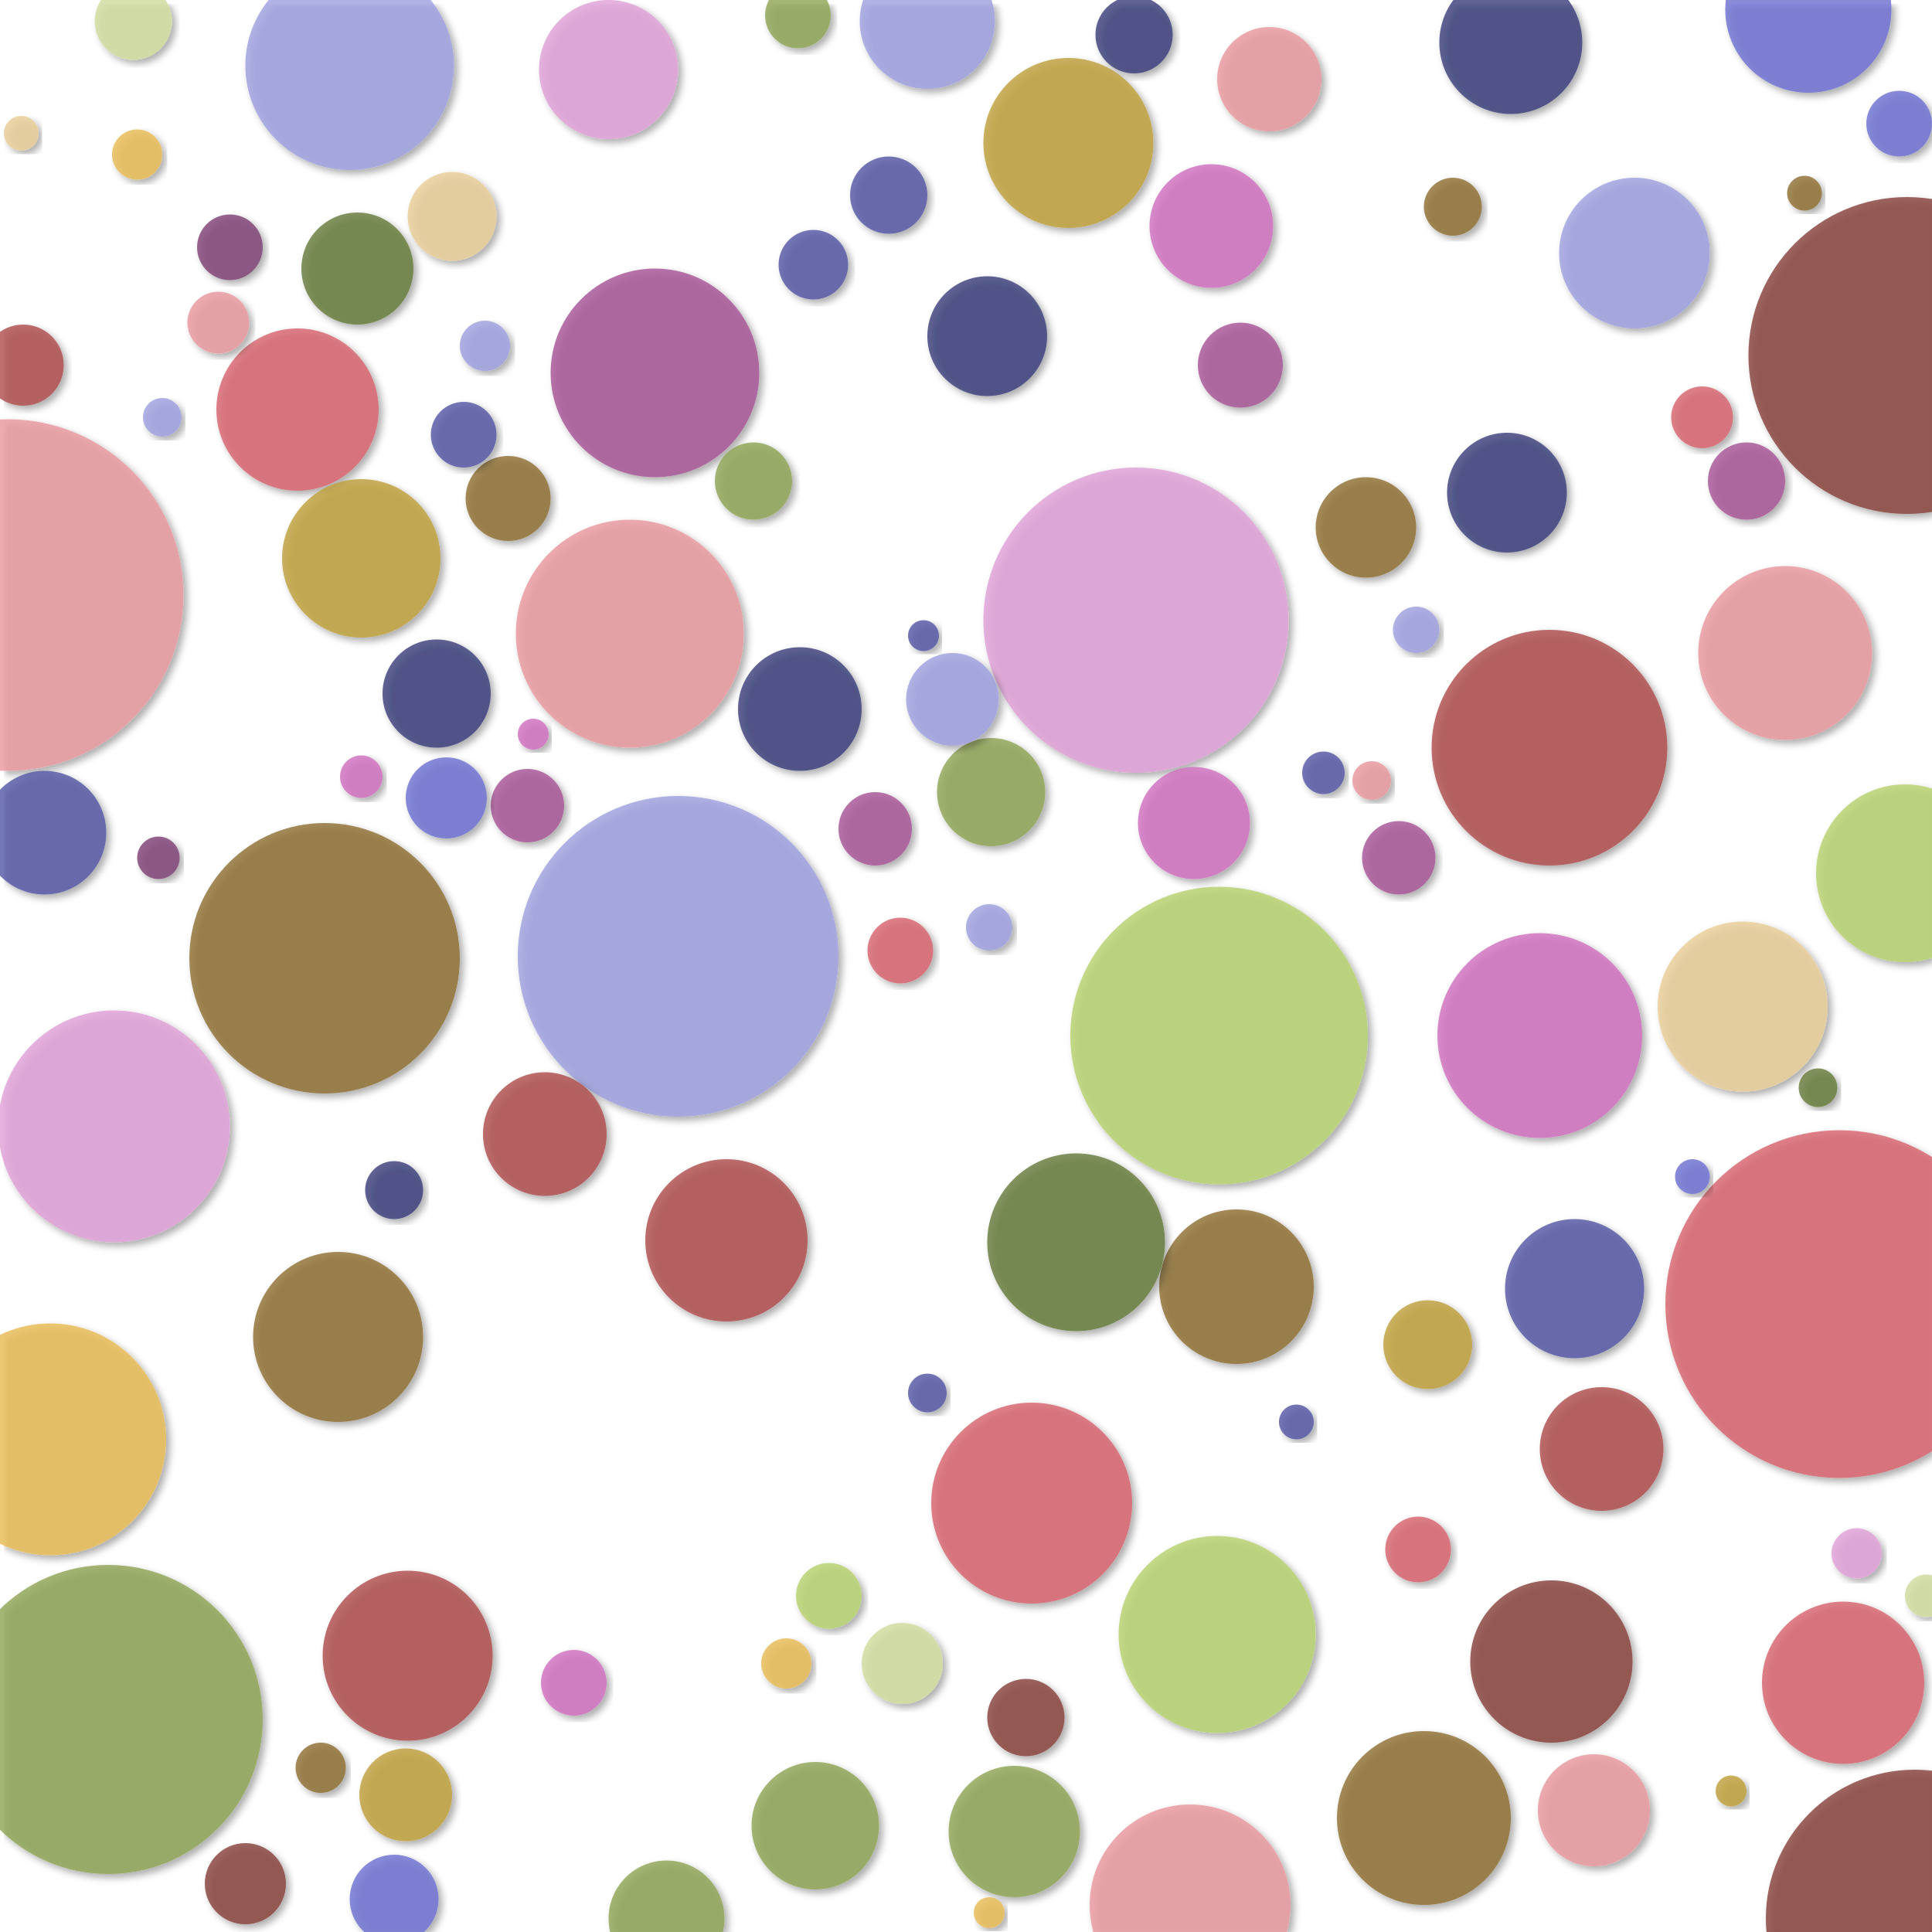
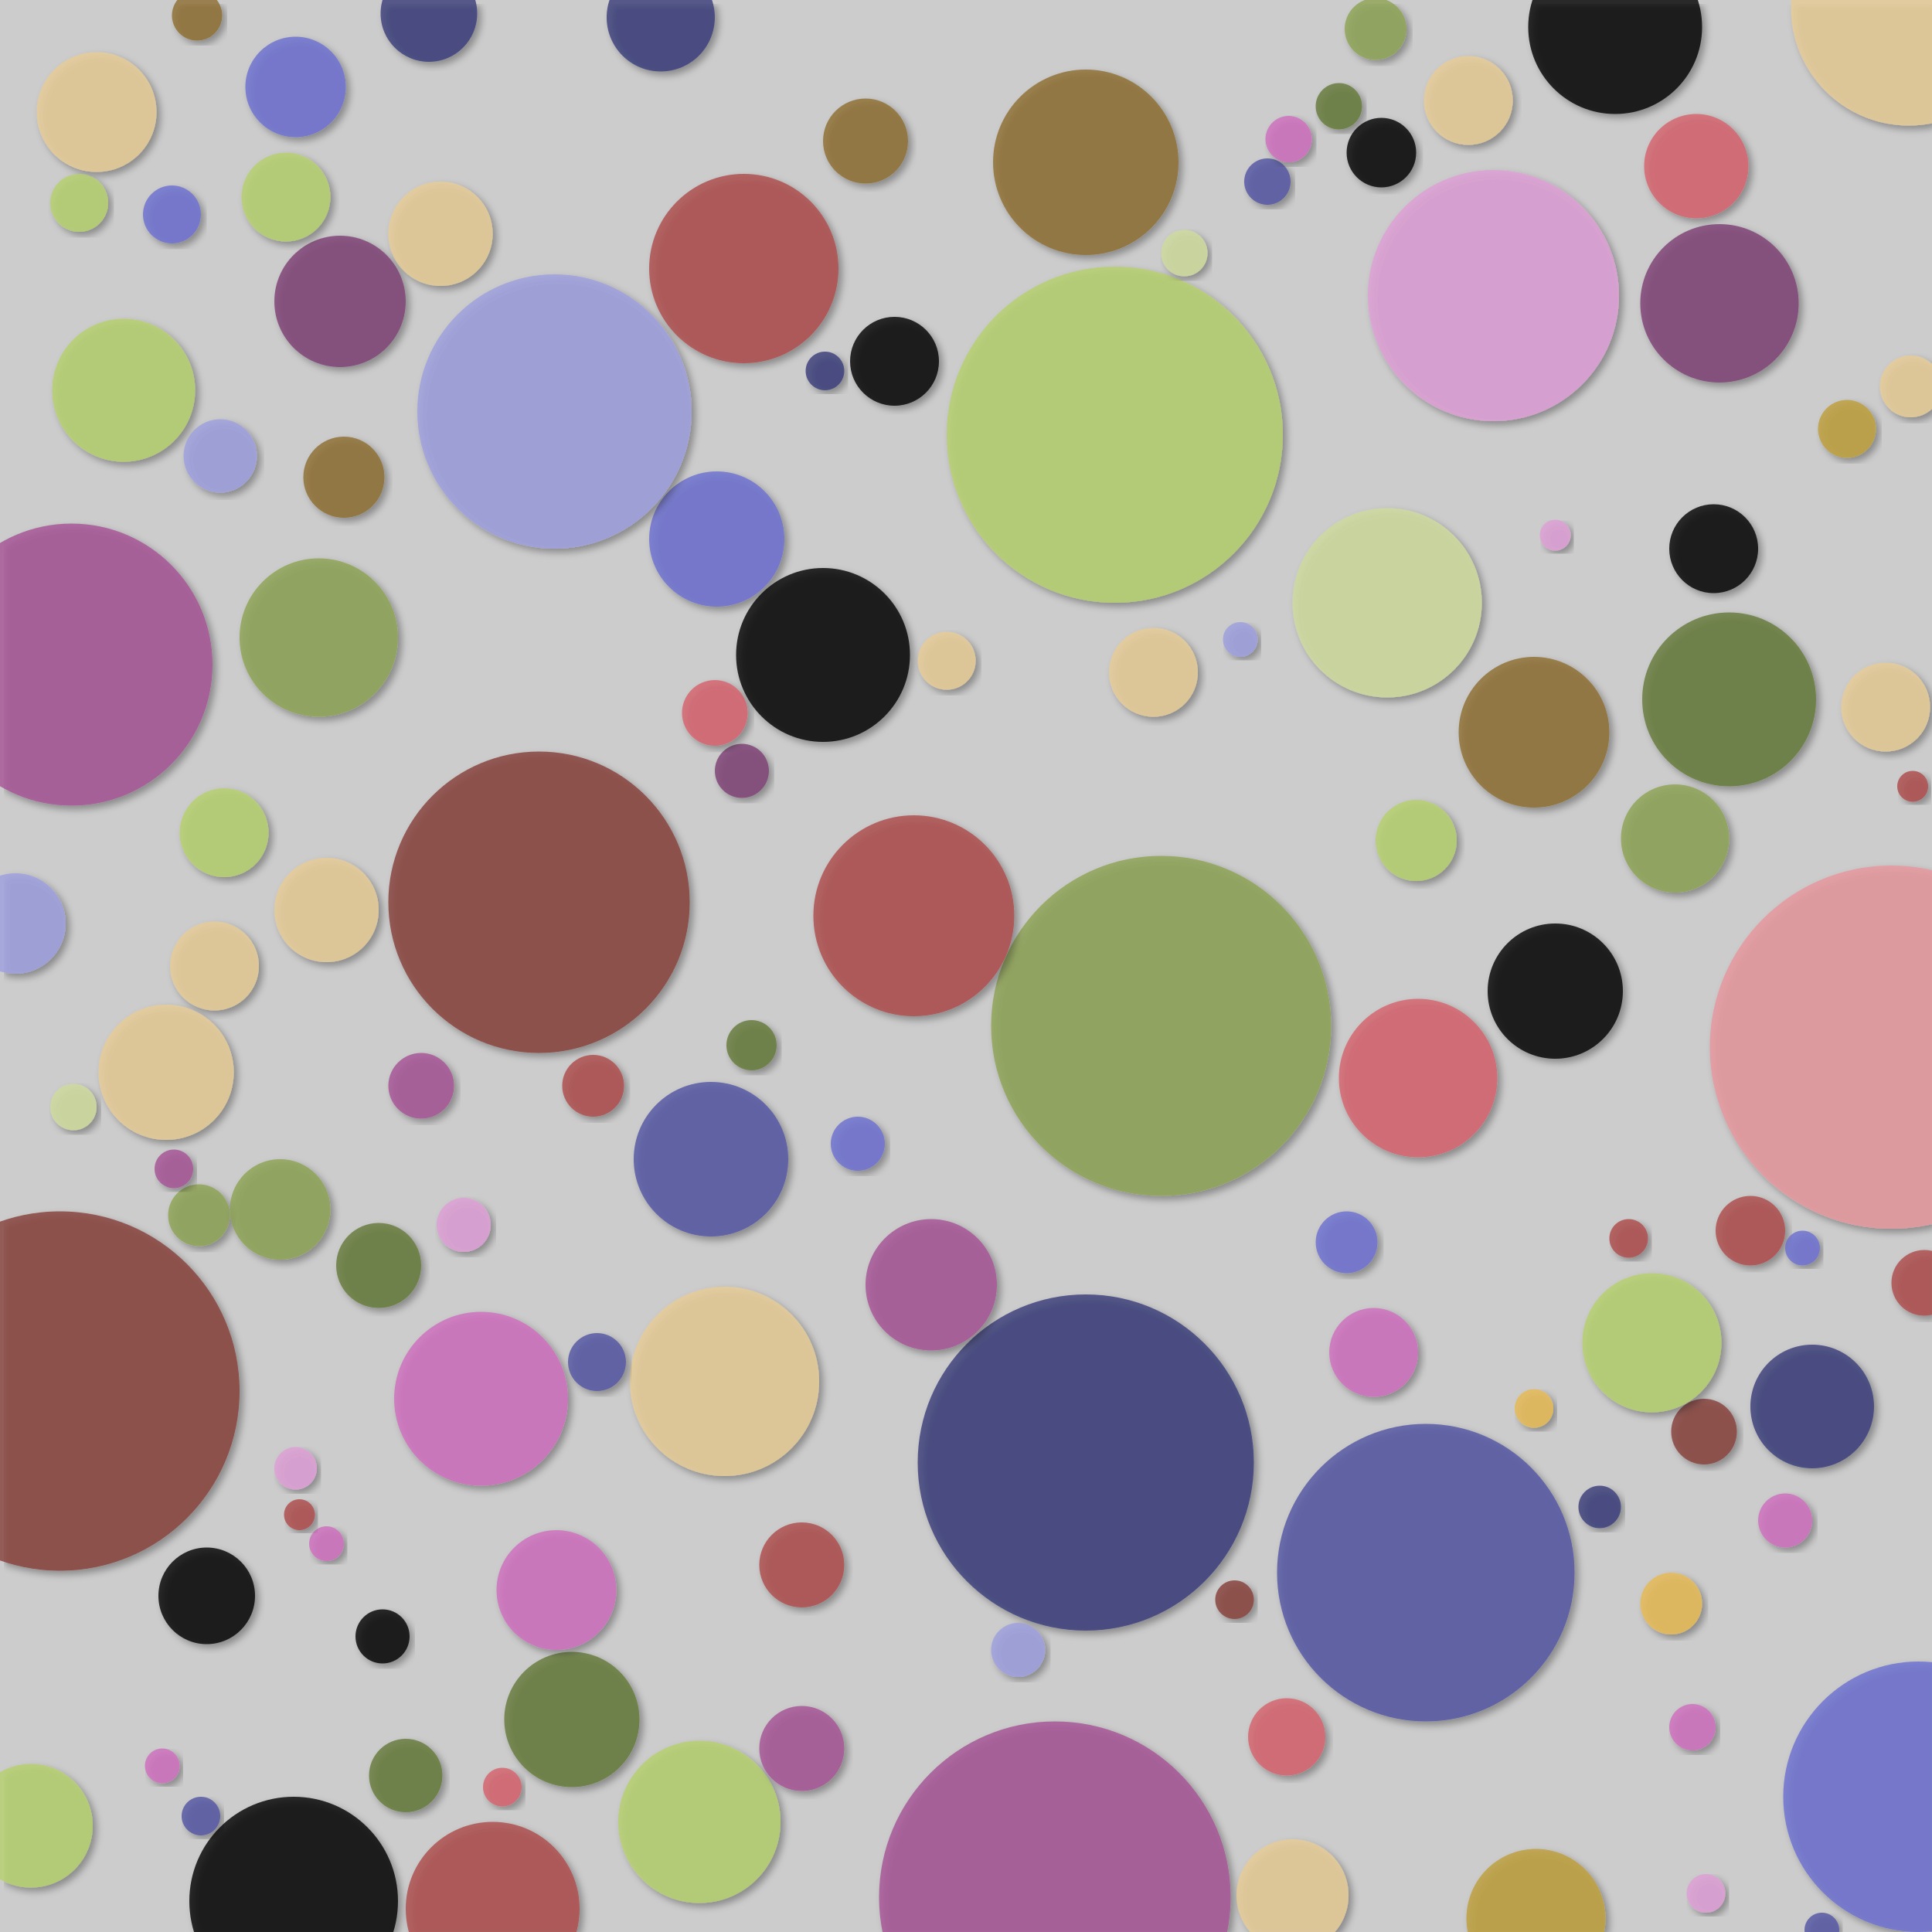
<svg xmlns="http://www.w3.org/2000/svg" viewBox="0 0 1000 1000" width="800" stroke="black" stroke-width="4">
  <filter id="shadow" color-interpolation-filters="sRGB">
    <feDropShadow dx="2" dy="2" stdDeviation="2" flood-opacity="0.4" />
  </filter>
  <filter id="shadow2" color-interpolation-filters="sRGB">
-     <feDropShadow dx="0" dy="0" stdDeviation="5.5" flood-opacity="0.8" />
+     <feDropShadow dx="0" dy="0" stdDeviation="5.5" flood-opacity=".8" />
  </filter>
-   <g fill="none" stroke="black" stroke-width="4">
-     <circle cx="480" cy="11" r="35" fill="#9c9ede" stroke="none" fill-opacity="0.8" filter="url(#shadow)" />
-     <circle cx="987" cy="184" r="82" fill="#843c39" stroke="none" fill-opacity="0.8" filter="url(#shadow)" />
-     <circle cx="710" cy="404" r="10" fill="#e7969c" stroke="none" fill-opacity="0.8" filter="url(#shadow)" />
-     <circle cx="802" cy="387" r="61" fill="#ad494a" stroke="none" fill-opacity="0.8" filter="url(#shadow)" />
-     <circle cx="782" cy="22" r="37" fill="#393b79" stroke="none" fill-opacity="0.8" filter="url(#shadow)" />
-     <circle cx="936" cy="5" r="43" fill="#6b6ecf" stroke="none" fill-opacity="0.8" filter="url(#shadow)" />
-     <circle cx="413" cy="8" r="17" fill="#8ca252" stroke="none" fill-opacity="0.8" filter="url(#shadow)" />
-     <circle cx="846" cy="131" r="39" fill="#9c9ede" stroke="none" fill-opacity="0.8" filter="url(#shadow)" />
-     <circle cx="588" cy="321" r="79" fill="#de9ed6" stroke="none" fill-opacity="0.8" filter="url(#shadow)" />
-     <circle cx="326" cy="328" r="59" fill="#e7969c" stroke="none" fill-opacity="0.8" filter="url(#shadow)" />
-     <circle cx="59" cy="583" r="60" fill="#de9ed6" stroke="none" fill-opacity="0.8" filter="url(#shadow)" />
-     <circle cx="154" cy="212" r="42" fill="#d6616b" stroke="none" fill-opacity="0.8" filter="url(#shadow)" />
-     <circle cx="534" cy="778" r="52" fill="#d6616b" stroke="none" fill-opacity="0.8" filter="url(#shadow)" />
-     <circle cx="630" cy="846" r="51" fill="#b5cf6b" stroke="none" fill-opacity="0.8" filter="url(#shadow)" />
-     <circle cx="996" cy="542" r="35" fill="" stroke="none" fill-opacity="0.8" filter="url(#shadow)" />
-     <circle cx="797" cy="536" r="53" fill="#ce6dbd" stroke="none" fill-opacity="0.8" filter="url(#shadow)" />
-     <circle cx="429" cy="826" r="17" fill="#b5cf6b" stroke="none" fill-opacity="0.8" filter="url(#shadow)" />
-     <circle cx="513" cy="410" r="28" fill="#8ca252" stroke="none" fill-opacity="0.8" filter="url(#shadow)" />
-     <circle cx="351" cy="495" r="83" fill="#9c9ede" stroke="none" fill-opacity="0.8" filter="url(#shadow)" />
-     <circle cx="803" cy="860" r="42" fill="#843c39" stroke="none" fill-opacity="0.8" filter="url(#shadow)" />
-     <circle cx="376" cy="642" r="42" fill="#ad494a" stroke="none" fill-opacity="0.8" filter="url(#shadow)" />
-     <circle cx="56" cy="890" r="80" fill="#8ca252" stroke="none" fill-opacity="0.8" filter="url(#shadow)" />
-     <circle cx="952" cy="675" r="90" fill="#d6616b" stroke="none" fill-opacity="0.8" filter="url(#shadow)" />
-     <circle cx="263" cy="258" r="22" fill="#8c6d31" stroke="none" fill-opacity="0.8" filter="url(#shadow)" />
-     <circle cx="493" cy="362" r="24" fill="#9c9ede" stroke="none" fill-opacity="0.8" filter="url(#shadow)" />
-     <circle cx="991" cy="993" r="77" fill="#843c39" stroke="none" fill-opacity="0.8" filter="url(#shadow)" />
-     <circle cx="815" cy="667" r="36" fill="#5254a3" stroke="none" fill-opacity="0.8" filter="url(#shadow)" />
-     <circle cx="640" cy="666" r="40" fill="#8c6d31" stroke="none" fill-opacity="0.8" filter="url(#shadow)" />
-     <circle cx="306" cy="757" r="90" fill="" stroke="none" fill-opacity="0.8" filter="url(#shadow)" />
-     <circle cx="512" cy="480" r="12" fill="#9c9ede" stroke="none" fill-opacity="0.8" filter="url(#shadow)" />
-     <circle cx="587" cy="18" r="20" fill="#393b79" stroke="none" fill-opacity="0.8" filter="url(#shadow)" />
-     <circle cx="875" cy="812" r="42" fill="" stroke="none" fill-opacity="0.8" filter="url(#shadow)" />
-     <circle cx="187" cy="402" r="11" fill="#ce6dbd" stroke="none" fill-opacity="0.8" filter="url(#shadow)" />
-     <circle cx="339" cy="193" r="54" fill="#a55194" stroke="none" fill-opacity="0.8" filter="url(#shadow)" />
-     <circle cx="71" cy="80" r="13" fill="#e7ba52" stroke="none" fill-opacity="0.8" filter="url(#shadow)" />
-     <circle cx="707" cy="273" r="26" fill="#8c6d31" stroke="none" fill-opacity="0.8" filter="url(#shadow)" />
-     <circle cx="82" cy="444" r="11" fill="#7b4173" stroke="none" fill-opacity="0.8" filter="url(#shadow)" />
-     <circle cx="934" cy="100" r="9" fill="#8c6d31" stroke="none" fill-opacity="0.8" filter="url(#shadow)" />
-     <circle cx="737" cy="941" r="45" fill="#8c6d31" stroke="none" fill-opacity="0.8" filter="url(#shadow)" />
-     <circle cx="557" cy="643" r="46" fill="#637939" stroke="none" fill-opacity="0.8" filter="url(#shadow)" />
-     <circle cx="4" cy="308" r="91" fill="#e7969c" stroke="none" fill-opacity="0.8" filter="url(#shadow)" />
-     <circle cx="616" cy="986" r="52" fill="#e7969c" stroke="none" fill-opacity="0.8" filter="url(#shadow)" />
-     <circle cx="251" cy="179" r="13" fill="#9c9ede" stroke="none" fill-opacity="0.8" filter="url(#shadow)" />
-     <circle cx="881" cy="216" r="16" fill="#d6616b" stroke="none" fill-opacity="0.8" filter="url(#shadow)" />
-     <circle cx="444" cy="281" r="42" fill="" stroke="none" fill-opacity="0.8" filter="url(#shadow)" />
-     <circle cx="501" cy="555" r="38" fill="" stroke="none" fill-opacity="0.8" filter="url(#shadow)" />
-     <circle cx="902" cy="521" r="44" fill="#e7cb94" stroke="none" fill-opacity="0.8" filter="url(#shadow)" />
-     <circle cx="407" cy="861" r="13" fill="#e7ba52" stroke="none" fill-opacity="0.8" filter="url(#shadow)" />
-     <circle cx="168" cy="496" r="70" fill="#8c6d31" stroke="none" fill-opacity="0.8" filter="url(#shadow)" />
-     <circle cx="453" cy="429" r="19" fill="#a55194" stroke="none" fill-opacity="0.8" filter="url(#shadow)" />
-     <circle cx="739" cy="696" r="23" fill="#bd9e39" stroke="none" fill-opacity="0.8" filter="url(#shadow)" />
-     <circle cx="734" cy="802" r="17" fill="#d6616b" stroke="none" fill-opacity="0.8" filter="url(#shadow)" />
-     <circle cx="69" cy="11" r="20" fill="#cedb9c" stroke="none" fill-opacity="0.8" filter="url(#shadow)" />
-     <circle cx="460" cy="101" r="20" fill="#5254a3" stroke="none" fill-opacity="0.8" filter="url(#shadow)" />
-     <circle cx="181" cy="34" r="54" fill="#9c9ede" stroke="none" fill-opacity="0.8" filter="url(#shadow)" />
-     <circle cx="315" cy="36" r="36" fill="#de9ed6" stroke="none" fill-opacity="0.8" filter="url(#shadow)" />
-     <circle cx="127" cy="975" r="21" fill="#843c39" stroke="none" fill-opacity="0.8" filter="url(#shadow)" />
-     <circle cx="390" cy="249" r="20" fill="#8ca252" stroke="none" fill-opacity="0.8" filter="url(#shadow)" />
-     <circle cx="373" cy="87" r="18" fill="" stroke="none" fill-opacity="0.8" filter="url(#shadow)" />
-     <circle cx="421" cy="137" r="18" fill="#5254a3" stroke="none" fill-opacity="0.8" filter="url(#shadow)" />
-     <circle cx="924" cy="338" r="45" fill="#e7969c" stroke="none" fill-opacity="0.8" filter="url(#shadow)" />
-     <circle cx="345" cy="993" r="30" fill="#8ca252" stroke="none" fill-opacity="0.8" filter="url(#shadow)" />
-     <circle cx="119" cy="128" r="17" fill="#7b4173" stroke="none" fill-opacity="0.8" filter="url(#shadow)" />
-     <circle cx="525" cy="948" r="34" fill="#8ca252" stroke="none" fill-opacity="0.8" filter="url(#shadow)" />
-     <circle cx="631" cy="536" r="77" fill="#b5cf6b" stroke="none" fill-opacity="0.8" filter="url(#shadow)" />
-     <circle cx="671" cy="736" r="9" fill="#5254a3" stroke="none" fill-opacity="0.8" filter="url(#shadow)" />
-     <circle cx="84" cy="216" r="10" fill="#9c9ede" stroke="none" fill-opacity="0.8" filter="url(#shadow)" />
-     <circle cx="422" cy="945" r="33" fill="#8ca252" stroke="none" fill-opacity="0.8" filter="url(#shadow)" />
-     <circle cx="210" cy="929" r="24" fill="#bd9e39" stroke="none" fill-opacity="0.8" filter="url(#shadow)" />
-     <circle cx="240" cy="225" r="17" fill="#5254a3" stroke="none" fill-opacity="0.8" filter="url(#shadow)" />
-     <circle cx="234" cy="112" r="23" fill="#e7cb94" stroke="none" fill-opacity="0.8" filter="url(#shadow)" />
-     <circle cx="26" cy="745" r="60" fill="#e7ba52" stroke="none" fill-opacity="0.8" filter="url(#shadow)" />
-     <circle cx="986" cy="452" r="46" fill="#b5cf6b" stroke="none" fill-opacity="0.8" filter="url(#shadow)" />
-     <circle cx="657" cy="41" r="27" fill="#e7969c" stroke="none" fill-opacity="0.8" filter="url(#shadow)" />
-     <circle cx="627" cy="117" r="32" fill="#ce6dbd" stroke="none" fill-opacity="0.8" filter="url(#shadow)" />
-     <circle cx="904" cy="249" r="20" fill="#a55194" stroke="none" fill-opacity="0.8" filter="url(#shadow)" />
-     <circle cx="714" cy="172" r="48" fill="" stroke="none" fill-opacity="0.8" filter="url(#shadow)" />
-     <circle cx="187" cy="289" r="41" fill="#bd9e39" stroke="none" fill-opacity="0.8" filter="url(#shadow)" />
-     <circle cx="185" cy="139" r="29" fill="#637939" stroke="none" fill-opacity="0.8" filter="url(#shadow)" />
-     <circle cx="273" cy="417" r="19" fill="#a55194" stroke="none" fill-opacity="0.8" filter="url(#shadow)" />
-     <circle cx="175" cy="692" r="44" fill="#8c6d31" stroke="none" fill-opacity="0.8" filter="url(#shadow)" />
-     <circle cx="226" cy="359" r="28" fill="#393b79" stroke="none" fill-opacity="0.8" filter="url(#shadow)" />
-     <circle cx="511" cy="174" r="31" fill="#393b79" stroke="none" fill-opacity="0.8" filter="url(#shadow)" />
-     <circle cx="618" cy="426" r="29" fill="#ce6dbd" stroke="none" fill-opacity="0.8" filter="url(#shadow)" />
-     <circle cx="829" cy="750" r="32" fill="#ad494a" stroke="none" fill-opacity="0.8" filter="url(#shadow)" />
-     <circle cx="724" cy="444" r="19" fill="#a55194" stroke="none" fill-opacity="0.8" filter="url(#shadow)" />
-     <circle cx="642" cy="189" r="22" fill="#a55194" stroke="none" fill-opacity="0.8" filter="url(#shadow)" />
-     <circle cx="118" cy="269" r="24" fill="" stroke="none" fill-opacity="0.8" filter="url(#shadow)" />
-     <circle cx="983" cy="64" r="17" fill="#6b6ecf" stroke="none" fill-opacity="0.8" filter="url(#shadow)" />
-     <circle cx="685" cy="400" r="11" fill="#5254a3" stroke="none" fill-opacity="0.8" filter="url(#shadow)" />
-     <circle cx="297" cy="871" r="17" fill="#ce6dbd" stroke="none" fill-opacity="0.8" filter="url(#shadow)" />
-     <circle cx="876" cy="609" r="9" fill="#6b6ecf" stroke="none" fill-opacity="0.8" filter="url(#shadow)" />
-     <circle cx="466" cy="492" r="17" fill="#d6616b" stroke="none" fill-opacity="0.8" filter="url(#shadow)" />
-     <circle cx="113" cy="167" r="16" fill="#e7969c" stroke="none" fill-opacity="0.8" filter="url(#shadow)" />
-     <circle cx="780" cy="255" r="31" fill="#393b79" stroke="none" fill-opacity="0.8" filter="url(#shadow)" />
-     <circle cx="276" cy="380" r="8" fill="#ce6dbd" stroke="none" fill-opacity="0.8" filter="url(#shadow)" />
-     <circle cx="478" cy="329" r="8" fill="#5254a3" stroke="none" fill-opacity="0.8" filter="url(#shadow)" />
-     <circle cx="204" cy="616" r="15" fill="#393b79" stroke="none" fill-opacity="0.8" filter="url(#shadow)" />
-     <circle cx="414" cy="367" r="32" fill="#393b79" stroke="none" fill-opacity="0.8" filter="url(#shadow)" />
-     <circle cx="312" cy="905" r="13" fill="" stroke="none" fill-opacity="0.8" filter="url(#shadow)" />
-     <circle cx="752" cy="107" r="15" fill="#8c6d31" stroke="none" fill-opacity="0.8" filter="url(#shadow)" />
-     <circle cx="166" cy="915" r="13" fill="#8c6d31" stroke="none" fill-opacity="0.8" filter="url(#shadow)" />
-     <circle cx="701" cy="644" r="13" fill="" stroke="none" fill-opacity="0.8" filter="url(#shadow)" />
-     <circle cx="211" cy="857" r="44" fill="#ad494a" stroke="none" fill-opacity="0.8" filter="url(#shadow)" />
-     <circle cx="553" cy="74" r="44" fill="#bd9e39" stroke="none" fill-opacity="0.8" filter="url(#shadow)" />
-     <circle cx="997" cy="826" r="11" fill="#cedb9c" stroke="none" fill-opacity="0.8" filter="url(#shadow)" />
-     <circle cx="896" cy="927" r="8" fill="#bd9e39" stroke="none" fill-opacity="0.8" filter="url(#shadow)" />
-     <circle cx="531" cy="889" r="20" fill="#843c39" stroke="none" fill-opacity="0.8" filter="url(#shadow)" />
-     <circle cx="733" cy="326" r="12" fill="#9c9ede" stroke="none" fill-opacity="0.8" filter="url(#shadow)" />
-     <circle cx="825" cy="937" r="29" fill="#e7969c" stroke="none" fill-opacity="0.8" filter="url(#shadow)" />
-     <circle cx="961" cy="804" r="13" fill="#de9ed6" stroke="none" fill-opacity="0.8" filter="url(#shadow)" />
-     <circle cx="204" cy="983" r="23" fill="#6b6ecf" stroke="none" fill-opacity="0.8" filter="url(#shadow)" />
-     <circle cx="11" cy="69" r="9" fill="#e7cb94" stroke="none" fill-opacity="0.8" filter="url(#shadow)" />
-     <circle cx="467" cy="861" r="21" fill="#cedb9c" stroke="none" fill-opacity="0.8" filter="url(#shadow)" />
-     <circle cx="480" cy="721" r="10" fill="#5254a3" stroke="none" fill-opacity="0.8" filter="url(#shadow)" />
-     <circle cx="23" cy="431" r="32" fill="#5254a3" stroke="none" fill-opacity="0.8" filter="url(#shadow)" />
-     <circle cx="282" cy="587" r="32" fill="#ad494a" stroke="none" fill-opacity="0.8" filter="url(#shadow)" />
-     <circle cx="12" cy="189" r="21" fill="#ad494a" stroke="none" fill-opacity="0.8" filter="url(#shadow)" />
-     <circle cx="231" cy="413" r="21" fill="#6b6ecf" stroke="none" fill-opacity="0.8" filter="url(#shadow)" />
-     <circle cx="941" cy="563" r="10" fill="#637939" stroke="none" fill-opacity="0.8" filter="url(#shadow)" />
-     <circle cx="512" cy="990" r="8" fill="#e7ba52" stroke="none" fill-opacity="0.8" filter="url(#shadow)" />
-     <circle cx="954" cy="871" r="42" fill="#d6616b" stroke="none" fill-opacity="0.8" filter="url(#shadow)" />
-     <circle cx="872" cy="373" r="9" fill="" stroke="none" fill-opacity="0.8" filter="url(#shadow)" />
+   <g>
+     <rect x="0" y="0" width="100%" height="100%" fill="#ccc" stroke-width="8" stroke="none" />
+     <circle cx="279" cy="467" r="78" fill="#843c39" stroke="none" fill-opacity="0.8" filter="url(#shadow)" />
+     <circle cx="773" cy="153" r="65" fill="#de9ed6" stroke="none" fill-opacity="0.8" filter="url(#shadow)" />
+     <circle cx="562" cy="84" r="48" fill="#8c6d31" stroke="none" fill-opacity="0.8" filter="url(#shadow)" />
+     <circle cx="577" cy="225" r="87" fill="#b5cf6b" stroke="none" fill-opacity="0.8" filter="url(#shadow)" />
+     <circle cx="562" cy="757" r="87" fill="#393b79" stroke="none" fill-opacity="0.8" filter="url(#shadow)" />
+     <circle cx="64" cy="202" r="37" fill="#b5cf6b" stroke="none" fill-opacity="0.8" filter="url(#shadow)" />
+     <circle cx="546" cy="982" r="91" fill="#a55194" stroke="none" fill-opacity="0.8" filter="url(#shadow)" />
+     <circle cx="601" cy="531" r="88" fill="#8ca252" stroke="none" fill-opacity="0.8" filter="url(#shadow)" />
+     <circle cx="979" cy="542" r="94" fill="#e7969c" stroke="none" fill-opacity="0.8" filter="url(#shadow)" />
+     <circle cx="296" cy="890" r="35" fill="#637939" stroke="none" fill-opacity="0.8" filter="url(#shadow)" />
+     <circle cx="375" cy="715" r="49" fill="#e7cb94" stroke="none" fill-opacity="0.8" filter="url(#shadow)" />
+     <circle cx="222" cy="7" r="25" fill="#393b79" stroke="none" fill-opacity="0.8" filter="url(#shadow)" />
+     <circle cx="342" cy="9" r="28" fill="#393b79" stroke="none" fill-opacity="0.8" filter="url(#shadow)" />
+     <circle cx="795" cy="993" r="36" fill="#bd9e39" stroke="none" fill-opacity="0.8" filter="url(#shadow)" />
+     <circle cx="385" cy="139" r="49" fill="#ad494a" stroke="none" fill-opacity="0.8" filter="url(#shadow)" />
+     <circle cx="152" cy="984" r="54" fill="" stroke="none" fill-opacity="0.8" filter="url(#shadow)" />
+     <circle cx="198" cy="847" r="14" fill="" stroke="none" fill-opacity="0.8" filter="url(#shadow)" />
+     <circle cx="988" cy="4" r="61" fill="#e7cb94" stroke="none" fill-opacity="0.8" filter="url(#shadow)" />
+     <circle cx="712" cy="15" r="16" fill="#8ca252" stroke="none" fill-opacity="0.8" filter="url(#shadow)" />
+     <circle cx="116" cy="431" r="23" fill="#b5cf6b" stroke="none" fill-opacity="0.8" filter="url(#shadow)" />
+     <circle cx="734" cy="558" r="41" fill="#d6616b" stroke="none" fill-opacity="0.8" filter="url(#shadow)" />
+     <circle cx="976" cy="366" r="23" fill="#e7cb94" stroke="none" fill-opacity="0.8" filter="url(#shadow)" />
+     <circle cx="371" cy="279" r="35" fill="#6b6ecf" stroke="none" fill-opacity="0.8" filter="url(#shadow)" />
+     <circle cx="111" cy="500" r="23" fill="#e7cb94" stroke="none" fill-opacity="0.8" filter="url(#shadow)" />
+     <circle cx="50" cy="58" r="31" fill="#e7cb94" stroke="none" fill-opacity="0.8" filter="url(#shadow)" />
+     <circle cx="249" cy="724" r="45" fill="#ce6dbd" stroke="none" fill-opacity="0.8" filter="url(#shadow)" />
+     <circle cx="196" cy="655" r="22" fill="#637939" stroke="none" fill-opacity="0.8" filter="url(#shadow)" />
+     <circle cx="287" cy="213" r="71" fill="#9c9ede" stroke="none" fill-opacity="0.8" filter="url(#shadow)" />
+     <circle cx="895" cy="362" r="45" fill="#637939" stroke="none" fill-opacity="0.8" filter="url(#shadow)" />
+     <circle cx="738" cy="814" r="77" fill="#5254a3" stroke="none" fill-opacity="0.8" filter="url(#shadow)" />
+     <circle cx="718" cy="312" r="49" fill="#cedb9c" stroke="none" fill-opacity="0.8" filter="url(#shadow)" />
+     <circle cx="473" cy="474" r="52" fill="#ad494a" stroke="none" fill-opacity="0.8" filter="url(#shadow)" />
+     <circle cx="938" cy="728" r="32" fill="#393b79" stroke="none" fill-opacity="0.8" filter="url(#shadow)" />
+     <circle cx="878" cy="86" r="27" fill="#d6616b" stroke="none" fill-opacity="0.8" filter="url(#shadow)" />
+     <circle cx="415" cy="810" r="22" fill="#ad494a" stroke="none" fill-opacity="0.8" filter="url(#shadow)" />
+     <circle cx="178" cy="247" r="21" fill="#8c6d31" stroke="none" fill-opacity="0.8" filter="url(#shadow)" />
+     <circle cx="31" cy="720" r="93" fill="#843c39" stroke="none" fill-opacity="0.8" filter="url(#shadow)" />
+     <circle cx="389" cy="541" r="13" fill="#637939" stroke="none" fill-opacity="0.8" filter="url(#shadow)" />
+     <circle cx="887" cy="284" r="23" fill="" stroke="none" fill-opacity="0.8" filter="url(#shadow)" />
+     <circle cx="794" cy="379" r="39" fill="#8c6d31" stroke="none" fill-opacity="0.8" filter="url(#shadow)" />
+     <circle cx="711" cy="700" r="23" fill="#ce6dbd" stroke="none" fill-opacity="0.8" filter="url(#shadow)" />
+     <circle cx="38" cy="573" r="12" fill="#cedb9c" stroke="none" fill-opacity="0.8" filter="url(#shadow)" />
+     <circle cx="37" cy="344" r="73" fill="#a55194" stroke="none" fill-opacity="0.8" filter="url(#shadow)" />
+     <circle cx="307" cy="562" r="16" fill="#ad494a" stroke="none" fill-opacity="0.8" filter="url(#shadow)" />
+     <circle cx="906" cy="637" r="18" fill="#ad494a" stroke="none" fill-opacity="0.8" filter="url(#shadow)" />
+     <circle cx="805" cy="277" r="8" fill="#de9ed6" stroke="none" fill-opacity="0.8" filter="url(#shadow)" />
+     <circle cx="86" cy="555" r="35" fill="#e7cb94" stroke="none" fill-opacity="0.8" filter="url(#shadow)" />
+     <circle cx="448" cy="73" r="22" fill="#8c6d31" stroke="none" fill-opacity="0.8" filter="url(#shadow)" />
+     <circle cx="444" cy="592" r="14" fill="#6b6ecf" stroke="none" fill-opacity="0.8" filter="url(#shadow)" />
+     <circle cx="176" cy="156" r="34" fill="#7b4173" stroke="none" fill-opacity="0.8" filter="url(#shadow)" />
+     <circle cx="882" cy="741" r="17" fill="#843c39" stroke="none" fill-opacity="0.8" filter="url(#shadow)" />
+     <circle cx="103" cy="629" r="16" fill="#8ca252" stroke="none" fill-opacity="0.8" filter="url(#shadow)" />
+     <circle cx="145" cy="626" r="26" fill="#8ca252" stroke="none" fill-opacity="0.8" filter="url(#shadow)" />
+     <circle cx="165" cy="330" r="41" fill="#8ca252" stroke="none" fill-opacity="0.8" filter="url(#shadow)" />
+     <circle cx="993" cy="930" r="70" fill="#6b6ecf" stroke="none" fill-opacity="0.8" filter="url(#shadow)" />
+     <circle cx="715" cy="79" r="18" fill="" stroke="none" fill-opacity="0.8" filter="url(#shadow)" />
+     <circle cx="890" cy="157" r="41" fill="#7b4173" stroke="none" fill-opacity="0.8" filter="url(#shadow)" />
+     <circle cx="169" cy="799" r="9" fill="#ce6dbd" stroke="none" fill-opacity="0.8" filter="url(#shadow)" />
+     <circle cx="693" cy="55" r="12" fill="#637939" stroke="none" fill-opacity="0.8" filter="url(#shadow)" />
+     <circle cx="384" cy="399" r="14" fill="#7b4173" stroke="none" fill-opacity="0.8" filter="url(#shadow)" />
+     <circle cx="656" cy="94" r="12" fill="#5254a3" stroke="none" fill-opacity="0.8" filter="url(#shadow)" />
+     <circle cx="370" cy="369" r="17" fill="#d6616b" stroke="none" fill-opacity="0.8" filter="url(#shadow)" />
+     <circle cx="805" cy="513" r="35" fill="" stroke="none" fill-opacity="0.8" filter="url(#shadow)" />
+     <circle cx="362" cy="943" r="42" fill="#b5cf6b" stroke="none" fill-opacity="0.8" filter="url(#shadow)" />
+     <circle cx="169" cy="471" r="27" fill="#e7cb94" stroke="none" fill-opacity="0.8" filter="url(#shadow)" />
+     <circle cx="933" cy="646" r="9" fill="#6b6ecf" stroke="none" fill-opacity="0.8" filter="url(#shadow)" />
+     <circle cx="642" cy="331" r="9" fill="#9c9ede" stroke="none" fill-opacity="0.8" filter="url(#shadow)" />
+     <circle cx="876" cy="894" r="12" fill="#ce6dbd" stroke="none" fill-opacity="0.8" filter="url(#shadow)" />
+     <circle cx="84" cy="914" r="9" fill="#ce6dbd" stroke="none" fill-opacity="0.8" filter="url(#shadow)" />
+     <circle cx="669" cy="981" r="29" fill="#e7cb94" stroke="none" fill-opacity="0.8" filter="url(#shadow)" />
+     <circle cx="210" cy="919" r="19" fill="#637939" stroke="none" fill-opacity="0.8" filter="url(#shadow)" />
+     <circle cx="218" cy="562" r="17" fill="#a55194" stroke="none" fill-opacity="0.8" filter="url(#shadow)" />
+     <circle cx="240" cy="634" r="14" fill="#de9ed6" stroke="none" fill-opacity="0.8" filter="url(#shadow)" />
+     <circle cx="114" cy="236" r="19" fill="#9c9ede" stroke="none" fill-opacity="0.8" filter="url(#shadow)" />
+     <circle cx="426" cy="339" r="45" fill="" stroke="none" fill-opacity="0.8" filter="url(#shadow)" />
+     <circle cx="107" cy="826" r="25" fill="" stroke="none" fill-opacity="0.8" filter="url(#shadow)" />
+     <circle cx="527" cy="854" r="14" fill="#9c9ede" stroke="none" fill-opacity="0.8" filter="url(#shadow)" />
+     <circle cx="733" cy="435" r="21" fill="#b5cf6b" stroke="none" fill-opacity="0.8" filter="url(#shadow)" />
+     <circle cx="148" cy="102" r="23" fill="#b5cf6b" stroke="none" fill-opacity="0.8" filter="url(#shadow)" />
+     <circle cx="89" cy="111" r="15" fill="#6b6ecf" stroke="none" fill-opacity="0.8" filter="url(#shadow)" />
+     <circle cx="482" cy="665" r="34" fill="#a55194" stroke="none" fill-opacity="0.8" filter="url(#shadow)" />
+     <circle cx="697" cy="643" r="16" fill="#6b6ecf" stroke="none" fill-opacity="0.8" filter="url(#shadow)" />
+     <circle cx="867" cy="434" r="28" fill="#8ca252" stroke="none" fill-opacity="0.8" filter="url(#shadow)" />
+     <circle cx="260" cy="925" r="10" fill="#d6616b" stroke="none" fill-opacity="0.8" filter="url(#shadow)" />
+     <circle cx="883" cy="980" r="10" fill="#de9ed6" stroke="none" fill-opacity="0.8" filter="url(#shadow)" />
+     <circle cx="368" cy="600" r="40" fill="#5254a3" stroke="none" fill-opacity="0.8" filter="url(#shadow)" />
+     <circle cx="639" cy="828" r="10" fill="#843c39" stroke="none" fill-opacity="0.8" filter="url(#shadow)" />
+     <circle cx="228" cy="121" r="27" fill="#e7cb94" stroke="none" fill-opacity="0.8" filter="url(#shadow)" />
+     <circle cx="828" cy="780" r="11" fill="#393b79" stroke="none" fill-opacity="0.8" filter="url(#shadow)" />
+     <circle cx="760" cy="52" r="23" fill="#e7cb94" stroke="none" fill-opacity="0.8" filter="url(#shadow)" />
+     <circle cx="16" cy="945" r="32" fill="#b5cf6b" stroke="none" fill-opacity="0.8" filter="url(#shadow)" />
+     <circle cx="943" cy="999" r="9" fill="#5254a3" stroke="none" fill-opacity="0.8" filter="url(#shadow)" />
+     <circle cx="666" cy="899" r="20" fill="#d6616b" stroke="none" fill-opacity="0.8" filter="url(#shadow)" />
+     <circle cx="255" cy="988" r="45" fill="#ad494a" stroke="none" fill-opacity="0.8" filter="url(#shadow)" />
+     <circle cx="490" cy="342" r="15" fill="#e7cb94" stroke="none" fill-opacity="0.8" filter="url(#shadow)" />
+     <circle cx="843" cy="641" r="10" fill="#ad494a" stroke="none" fill-opacity="0.8" filter="url(#shadow)" />
+     <circle cx="90" cy="605" r="10" fill="#a55194" stroke="none" fill-opacity="0.8" filter="url(#shadow)" />
+     <circle cx="836" cy="14" r="45" fill="" stroke="none" fill-opacity="0.8" filter="url(#shadow)" />
+     <circle cx="153" cy="760" r="11" fill="#de9ed6" stroke="none" fill-opacity="0.8" filter="url(#shadow)" />
+     <circle cx="415" cy="905" r="22" fill="#a55194" stroke="none" fill-opacity="0.8" filter="url(#shadow)" />
+     <circle cx="104" cy="940" r="10" fill="#5254a3" stroke="none" fill-opacity="0.8" filter="url(#shadow)" />
+     <circle cx="309" cy="705" r="15" fill="#5254a3" stroke="none" fill-opacity="0.8" filter="url(#shadow)" />
+     <circle cx="102" cy="8" r="13" fill="#8c6d31" stroke="none" fill-opacity="0.8" filter="url(#shadow)" />
+     <circle cx="990" cy="407" r="8" fill="#ad494a" stroke="none" fill-opacity="0.8" filter="url(#shadow)" />
+     <circle cx="865" cy="830" r="16" fill="#e7ba52" stroke="none" fill-opacity="0.8" filter="url(#shadow)" />
+     <circle cx="956" cy="222" r="15" fill="#bd9e39" stroke="none" fill-opacity="0.8" filter="url(#shadow)" />
+     <circle cx="41" cy="105" r="15" fill="#b5cf6b" stroke="none" fill-opacity="0.8" filter="url(#shadow)" />
+     <circle cx="8" cy="478" r="26" fill="#9c9ede" stroke="none" fill-opacity="0.8" filter="url(#shadow)" />
+     <circle cx="597" cy="348" r="23" fill="#e7cb94" stroke="none" fill-opacity="0.8" filter="url(#shadow)" />
+     <circle cx="996" cy="664" r="17" fill="#ad494a" stroke="none" fill-opacity="0.8" filter="url(#shadow)" />
+     <circle cx="613" cy="131" r="12" fill="#cedb9c" stroke="none" fill-opacity="0.8" filter="url(#shadow)" />
+     <circle cx="924" cy="787" r="14" fill="#ce6dbd" stroke="none" fill-opacity="0.8" filter="url(#shadow)" />
+     <circle cx="463" cy="187" r="23" fill="" stroke="none" fill-opacity="0.8" filter="url(#shadow)" />
+     <circle cx="155" cy="784" r="8" fill="#ad494a" stroke="none" fill-opacity="0.8" filter="url(#shadow)" />
+     <circle cx="794" cy="729" r="10" fill="#e7ba52" stroke="none" fill-opacity="0.8" filter="url(#shadow)" />
+     <circle cx="667" cy="72" r="12" fill="#ce6dbd" stroke="none" fill-opacity="0.8" filter="url(#shadow)" />
+     <circle cx="855" cy="695" r="36" fill="#b5cf6b" stroke="none" fill-opacity="0.8" filter="url(#shadow)" />
+     <circle cx="153" cy="45" r="26" fill="#6b6ecf" stroke="none" fill-opacity="0.8" filter="url(#shadow)" />
+     <circle cx="989" cy="200" r="16" fill="#e7cb94" stroke="none" fill-opacity="0.8" filter="url(#shadow)" />
+     <circle cx="288" cy="823" r="31" fill="#ce6dbd" stroke="none" fill-opacity="0.8" filter="url(#shadow)" />
+     <circle cx="427" cy="192" r="10" fill="#393b79" stroke="none" fill-opacity="0.8" filter="url(#shadow)" />
  </g>
</svg>
